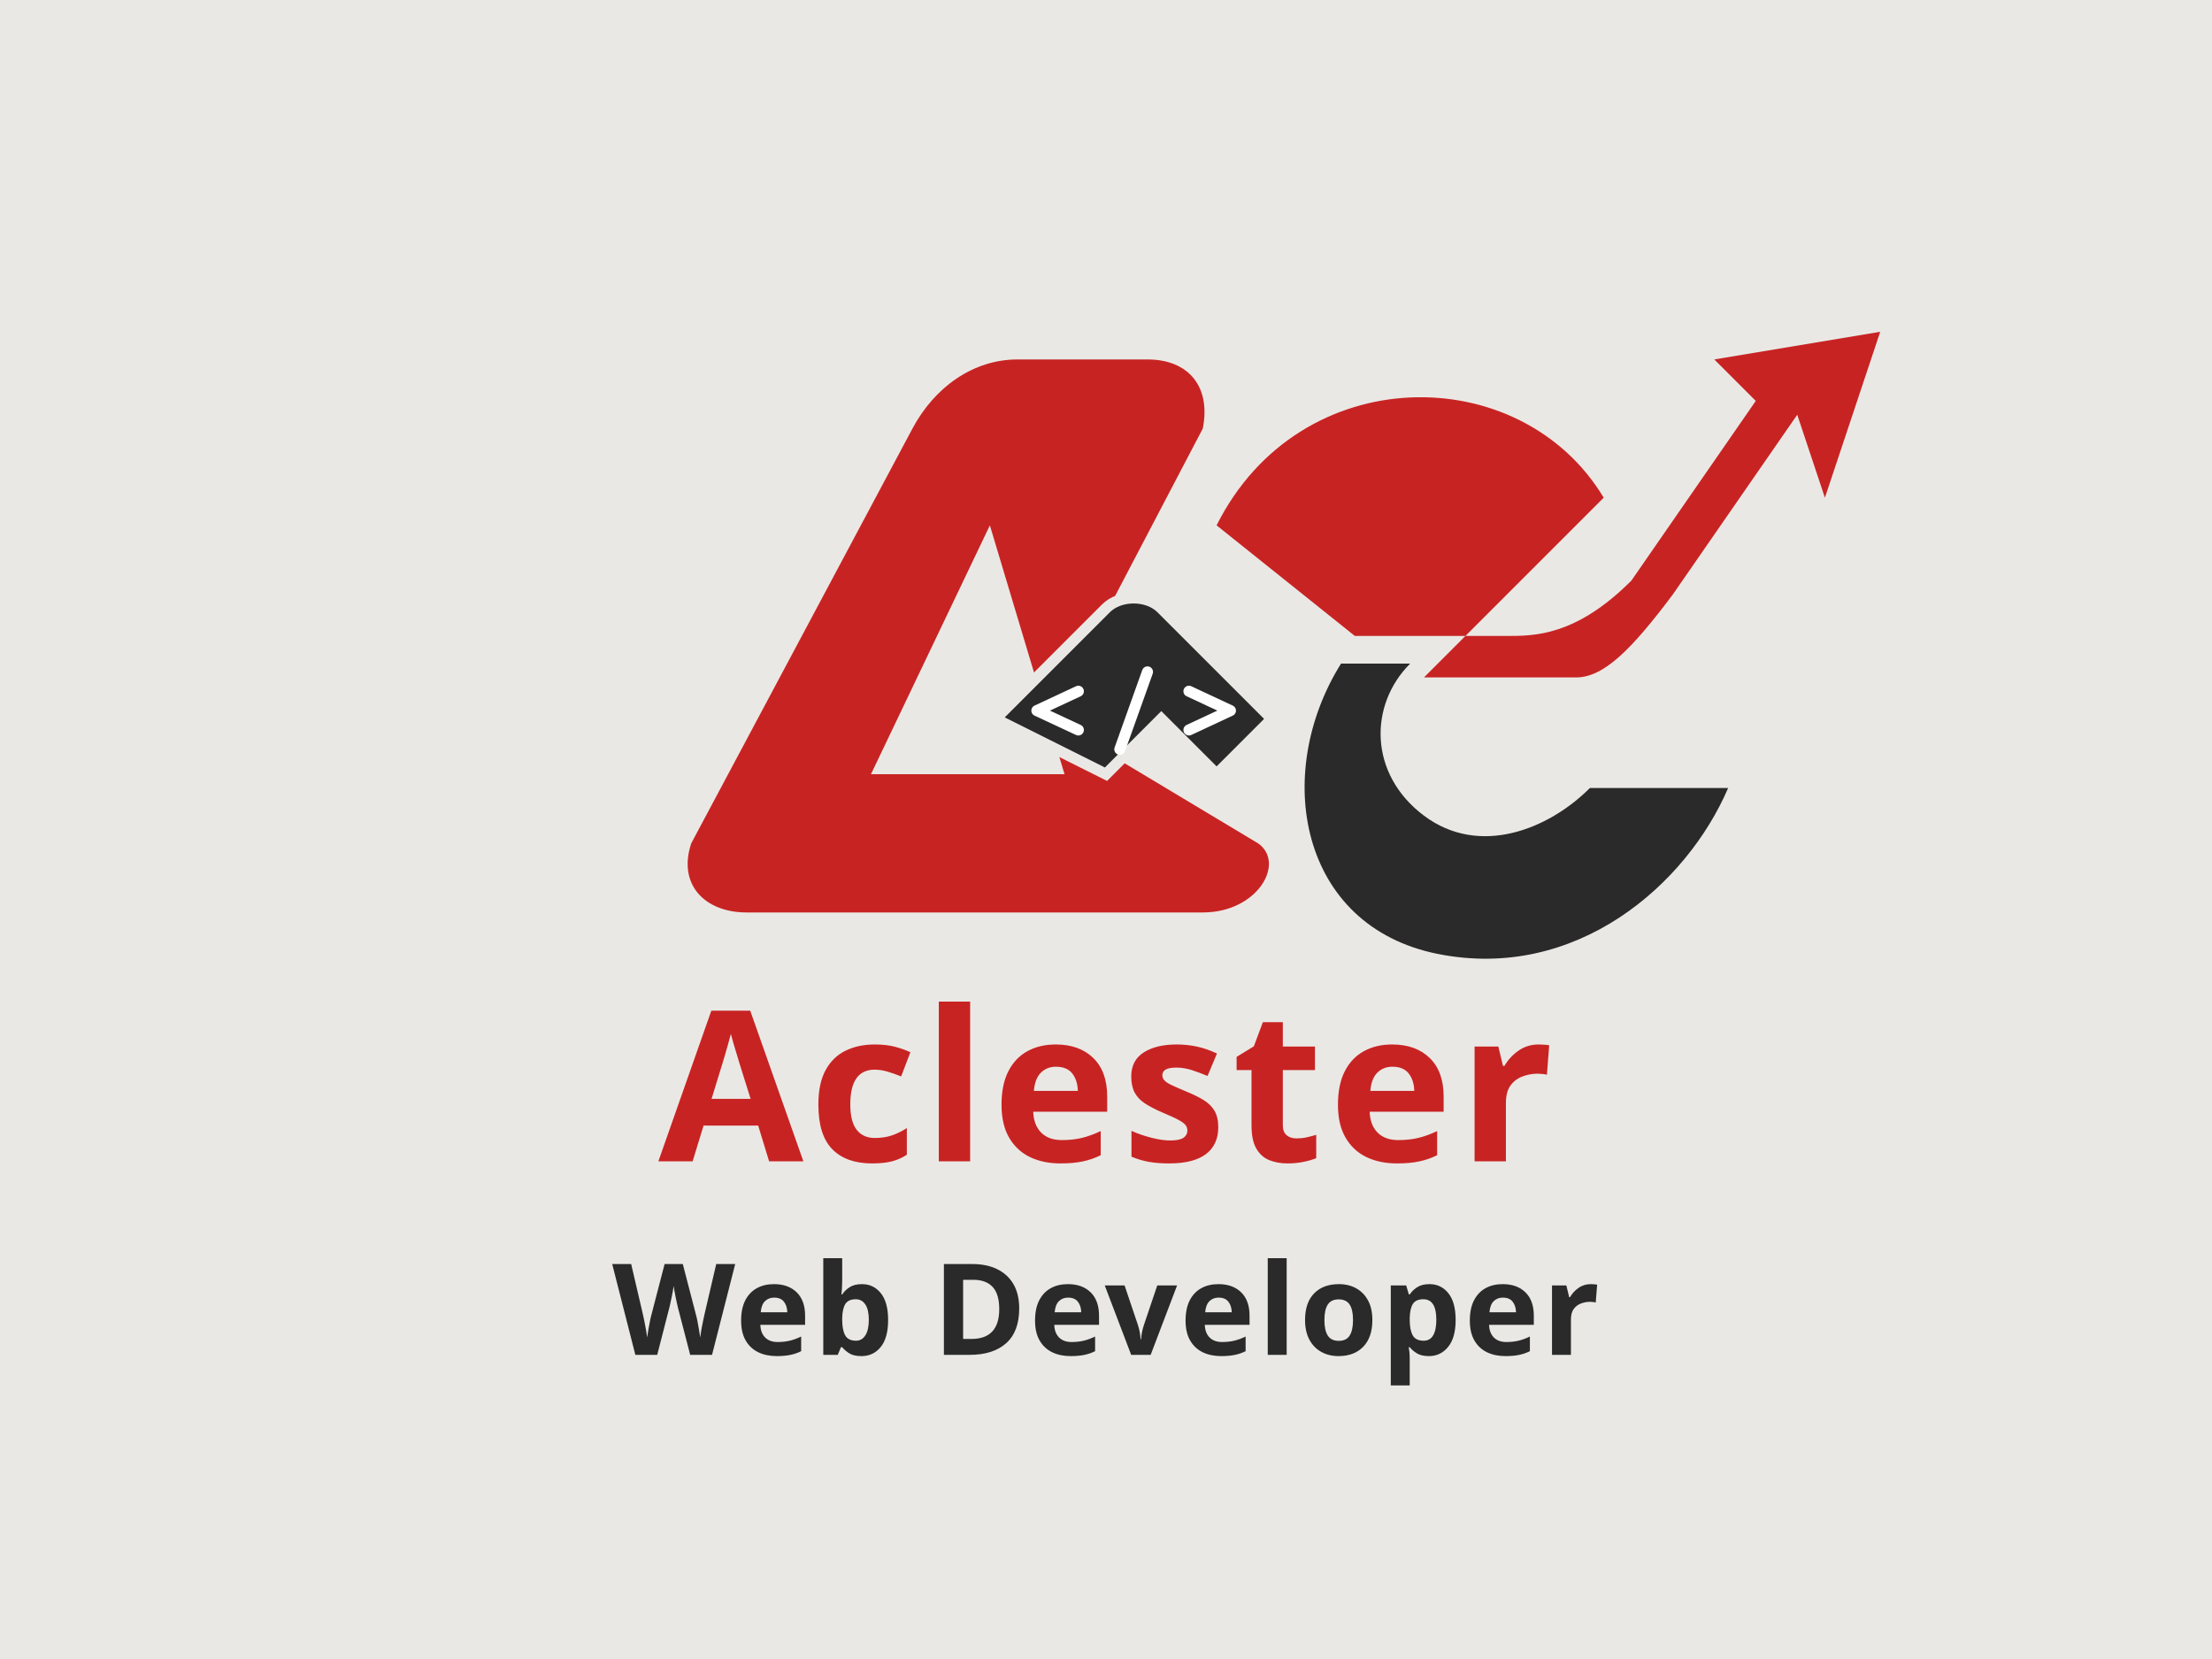
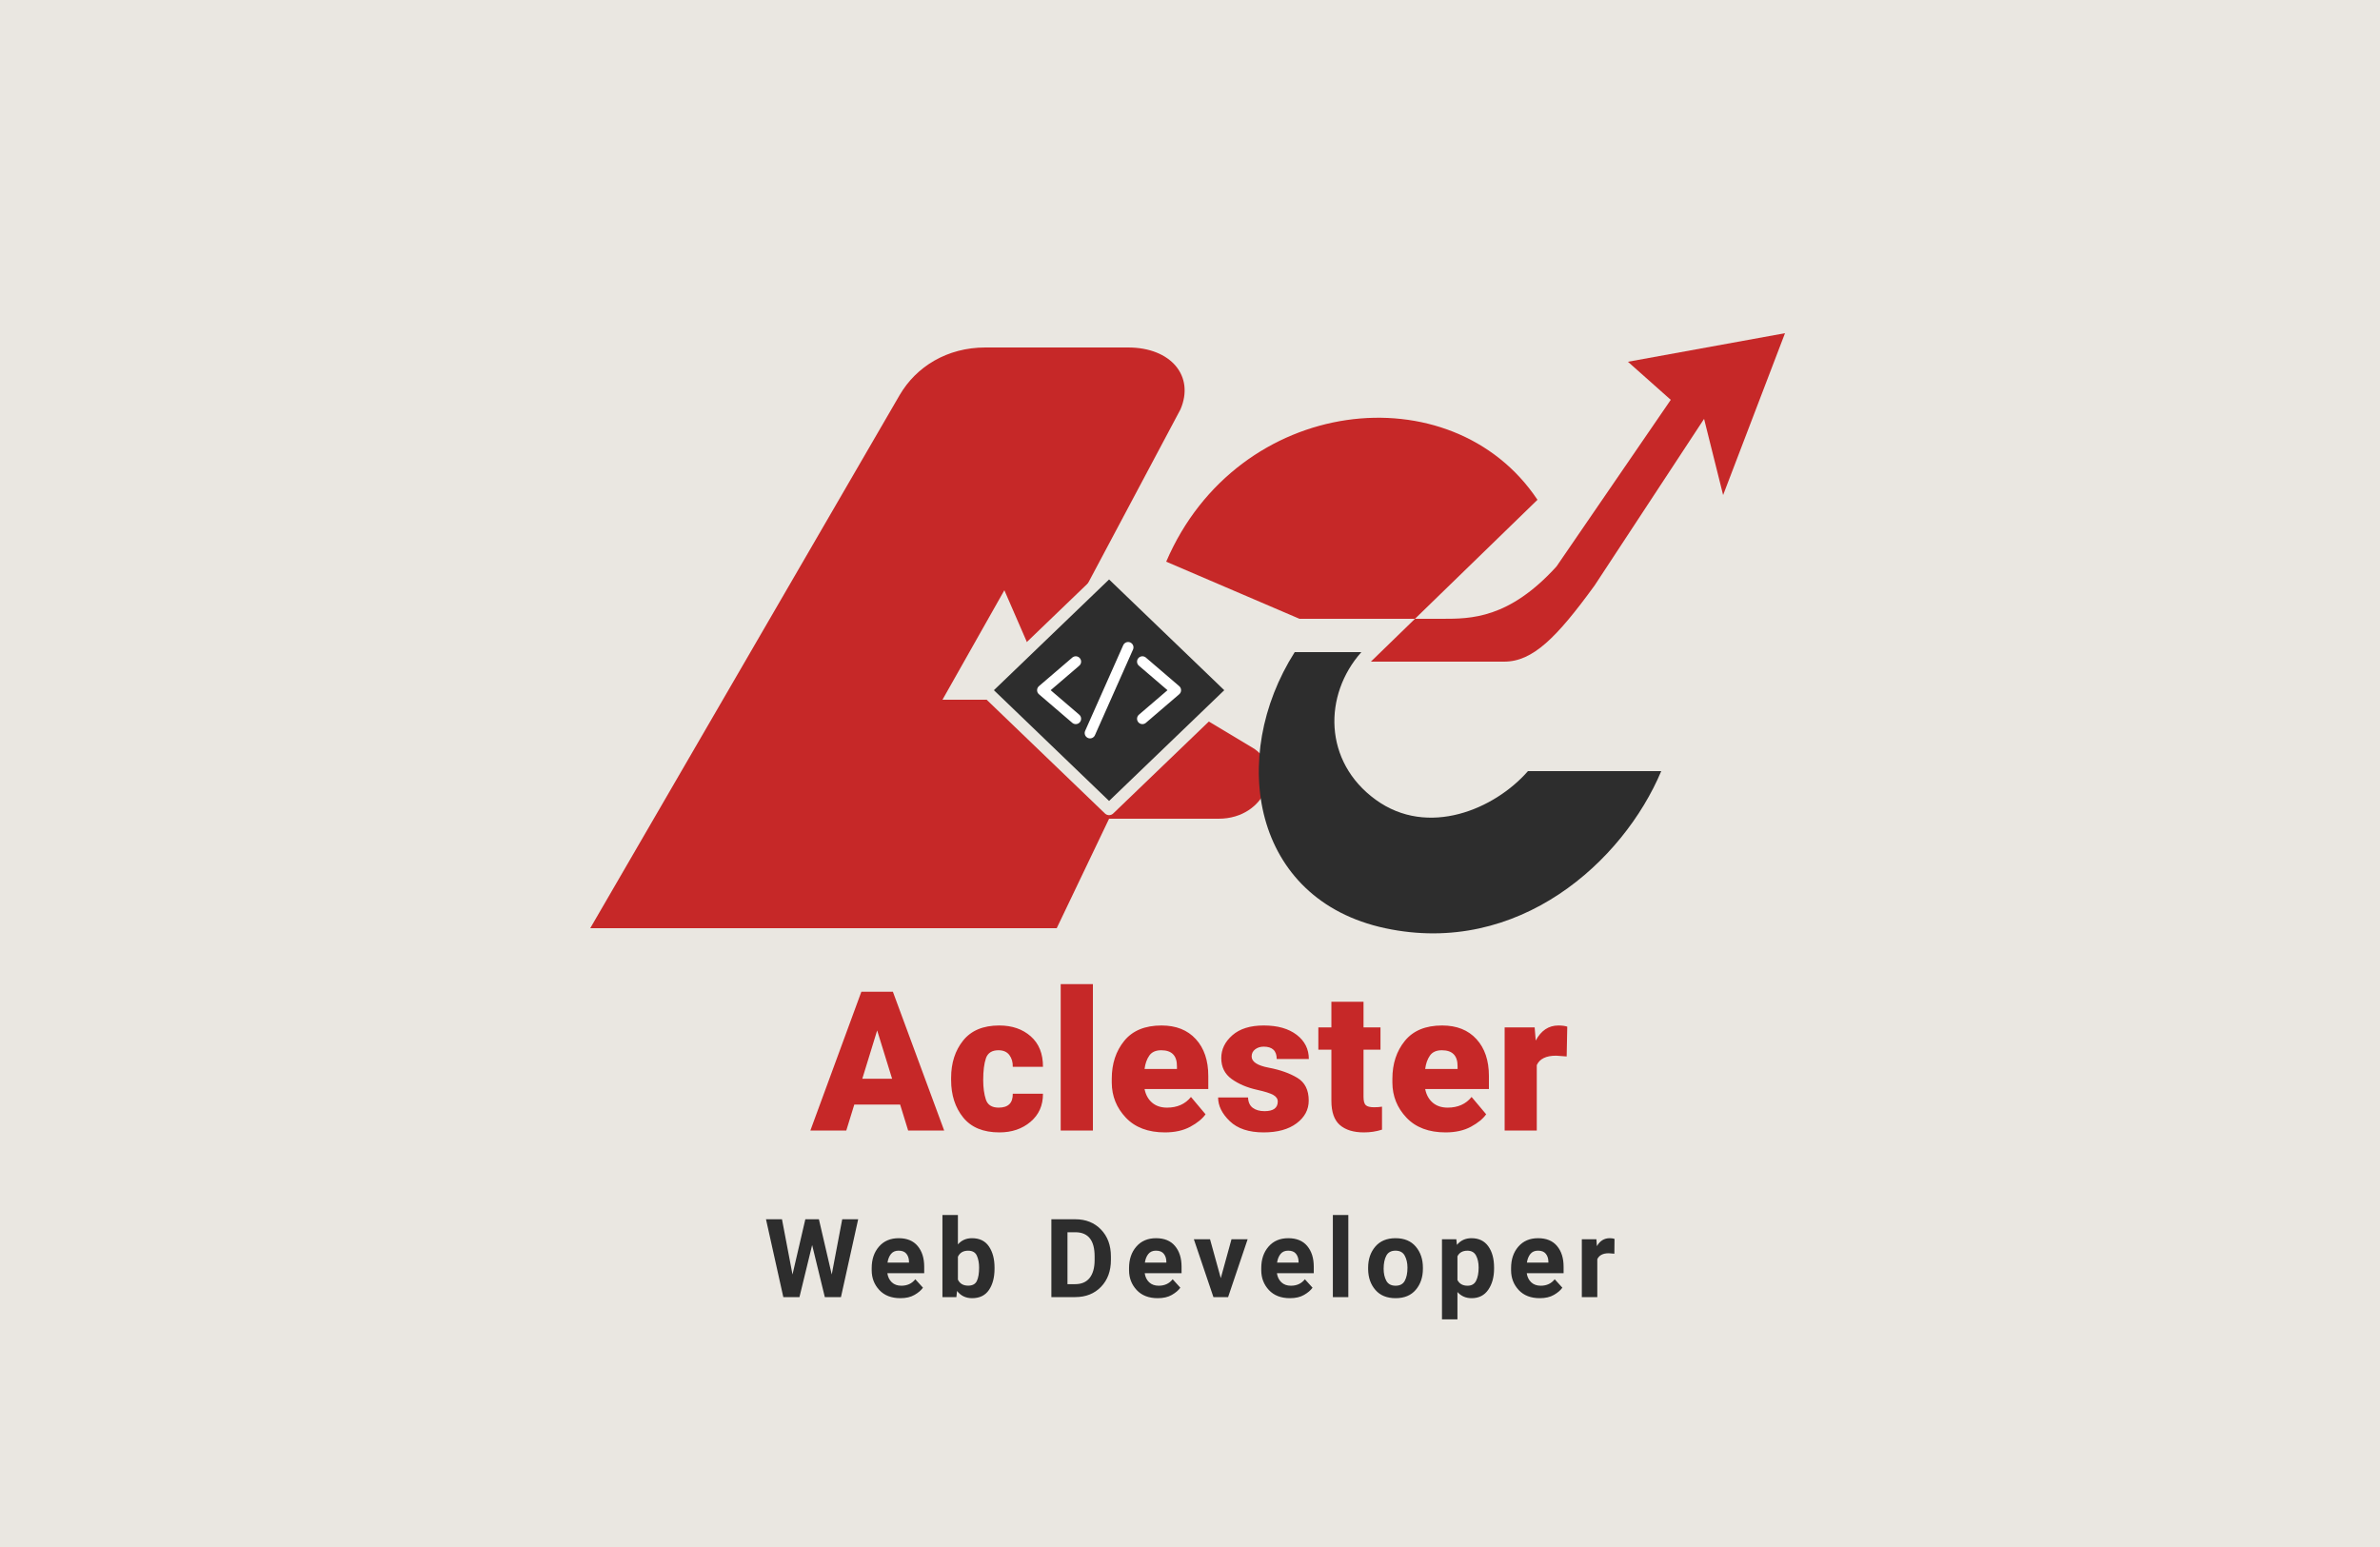
- <svg xmlns="http://www.w3.org/2000/svg" viewBox="0 0 800 600" width="100%" height="100%">
-   <rect width="800" height="600" fill="#EAE8E4" />
-   <g transform="translate(40, 20)">
-     <path d="M 320 310 L 230 310 C 215 310 205 300 210 285 L 290 135 C 298 120 312 110 328 110 L 375 110 C 390 110 398 120 395 135 L 340 240 L 415 285 C 425 292 415 310 395 310 L 350 310" fill="#C82323" />
-     <polygon points="318,170 275,260 345,260" fill="#EAE8E4" />
-     <path d="M 400 170 C 430 110 510 110 540 160 L 475 225 L 530 225 C 540 225 550 215 565 195 L 610 130 L 620 160 L 640 100 L 580 110 L 595 125 L 550 190 C 530 210 515 210 505 210 L 450 210 Z" fill="#C82323" />
-     <path d="M 445 220 C 420 260 430 315 480 325 C 530 335 570 300 585 265 L 535 265 C 520 280 495 290 475 275 C 455 260 455 235 470 220 Z" fill="#2A2A2A" />
-     <path d="M 320 240 L 360 200 C 365 195 375 195 380 200 L 420 240 L 400 260 L 380 240 L 360 260 Z" fill="#2A2A2A" stroke="#EAE8E4" stroke-width="4" />
-     <path d="M 350 230 L 335 237 L 350 244" fill="none" stroke="#FFFFFF" stroke-width="4" stroke-linecap="round" stroke-linejoin="round" />
-     <line x1="375" y1="223" x2="365" y2="251" stroke="#FFFFFF" stroke-width="4" stroke-linecap="round" />
-     <path d="M 390 230 L 405 237 L 390 244" fill="none" stroke="#FFFFFF" stroke-width="4" stroke-linecap="round" stroke-linejoin="round" />
+ <svg xmlns="http://www.w3.org/2000/svg" viewBox="0 0 1000 650" width="100%" height="100%">
+   <rect width="1000" height="650" fill="#EAE7E1" />
+   <g transform="translate(100, 40)">
+     <path d="M 148 350               L 278 126               C 285 114, 298 106, 314 106               L 374 106               C 392 106, 402 118, 396 132               L 346 226               L 426 274               C 440 282, 432 304, 412 304               L 366 304               L 344 350               Z               M 296 254 L 342 254 L 322 208 Z" fill="#C62828" />
+     <path d="M 390 196               C 420 126, 510 116, 546 170               L 476 238               L 532 238               C 544 238, 554 228, 570 206               L 616 136               L 624 168               L 650 100               L 584 112               L 602 128               L 554 198               C 534 220, 518 220, 506 220               L 446 220               Z" fill="#C62828" />
+     <path d="M 444 234               C 416 278, 426 338, 482 350               C 538 362, 582 322, 598 284               L 542 284               C 528 300, 500 312, 478 296               C 456 280, 456 252, 472 234               Z" fill="#2D2D2D" />
+     <path d="M 314 250 L 366 200 L 418 250 L 366 300 Z" fill="#2D2D2D" stroke="#EAE7E1" stroke-width="5" stroke-linejoin="round" />
+     <path d="M 352 238 L 338 250 L 352 262" fill="none" stroke="#FFFFFF" stroke-width="4.5" stroke-linecap="round" stroke-linejoin="round" />
+     <line x1="374" y1="232" x2="358" y2="268" stroke="#FFFFFF" stroke-width="4.5" stroke-linecap="round" />
+     <path d="M 380 238 L 394 250 L 380 262" fill="none" stroke="#FFFFFF" stroke-width="4.5" stroke-linecap="round" stroke-linejoin="round" />
  </g>
-   <text x="400" y="420" font-family="sans-serif" font-size="76" font-weight="900" fill="#C82323" text-anchor="middle" letter-spacing="2">Aclester</text>
-   <text x="400" y="490" font-family="sans-serif" font-size="46" font-weight="700" fill="#2A2A2A" text-anchor="middle" letter-spacing="1">Web Developer</text>
+   <text x="500" y="475" font-family="system-ui, -apple-system, BlinkMacSystemFont, 'Segoe UI', Roboto, Helvetica, Arial, sans-serif" font-size="82" font-weight="800" fill="#C62828" text-anchor="middle" letter-spacing="1">Aclester</text>
+   <text x="500" y="545" font-family="system-ui, -apple-system, BlinkMacSystemFont, 'Segoe UI', Roboto, Helvetica, Arial, sans-serif" font-size="46" font-weight="700" fill="#2D2D2D" text-anchor="middle" letter-spacing="4">Web Developer</text>
</svg>
